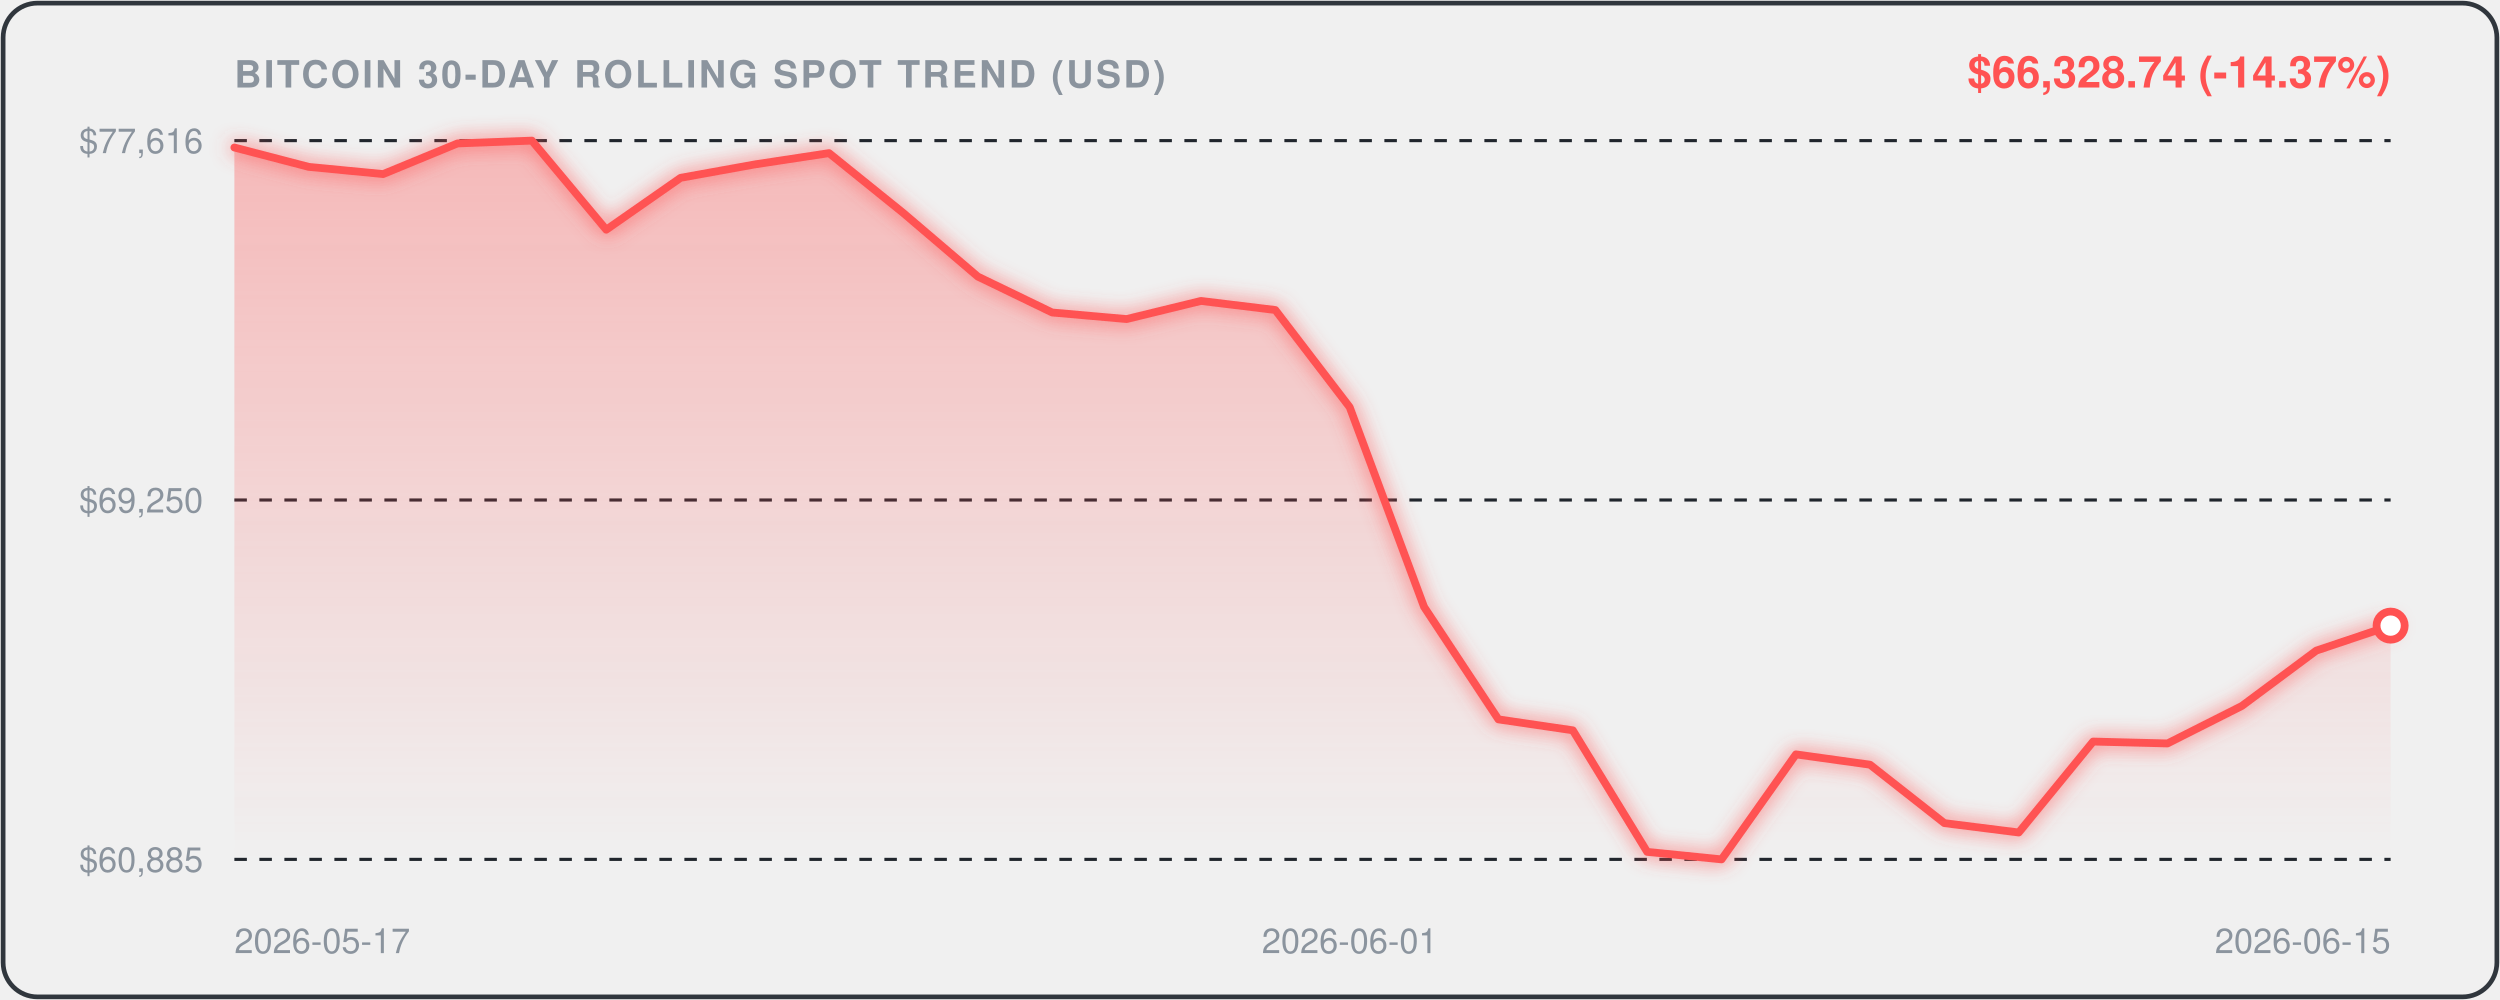
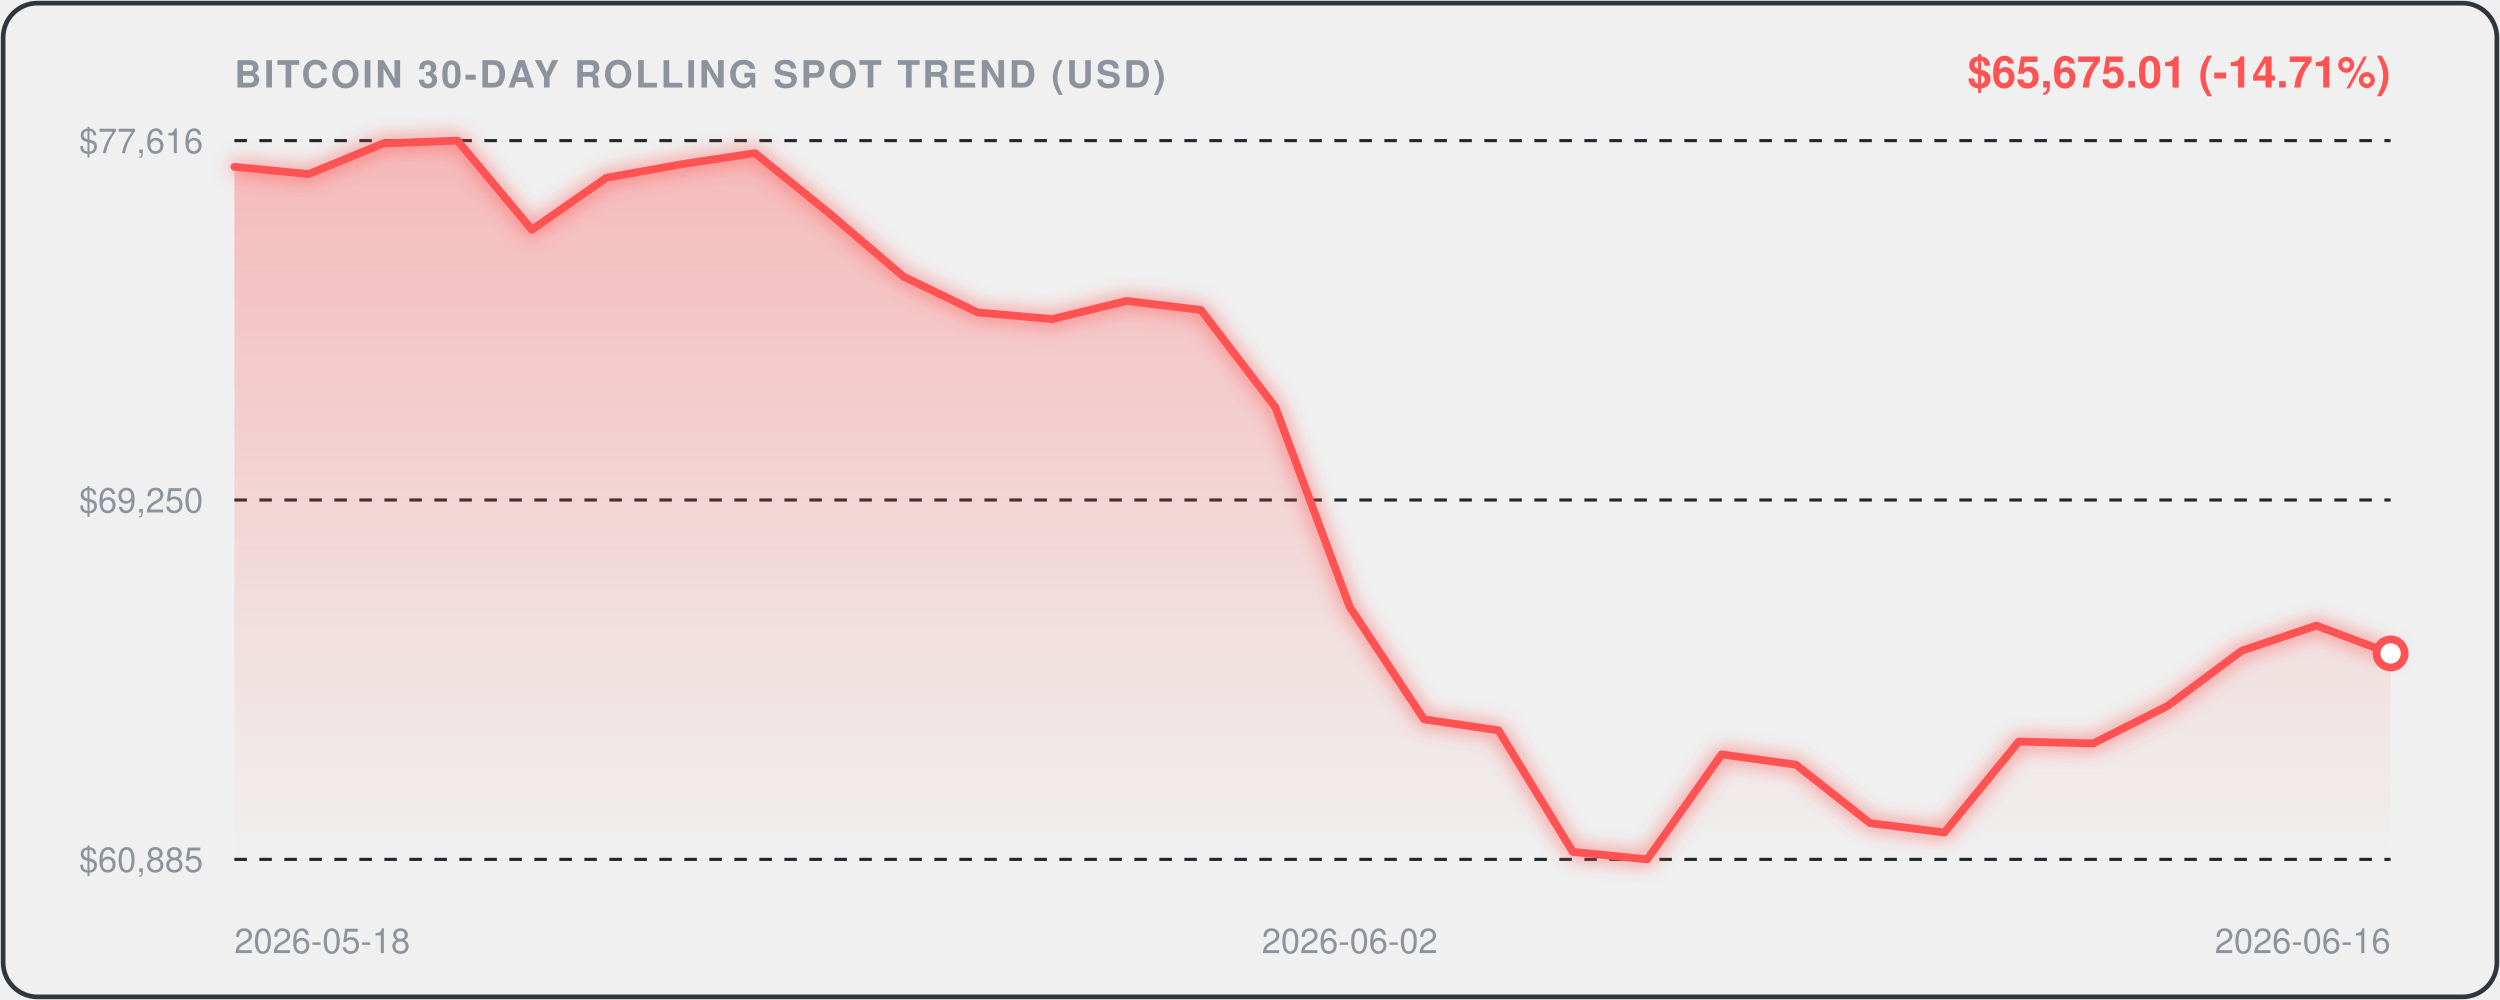
<svg xmlns="http://www.w3.org/2000/svg" viewBox="0 0 800 320" width="100%" height="100%" style="background:#0d1117;border-radius:12px;font-family:-apple-system,BlinkMacSystemFont,'Segoe UI',Helvetica,Arial,sans-serif;">
  <defs>
    <linearGradient id="areaGrad" x1="0" y1="0" x2="0" y2="1">
      <stop offset="0%" stop-color="rgba(255, 82, 82, 0.35)" />
      <stop offset="100%" stop-color="rgba(255, 82, 82, 0.0)" />
    </linearGradient>
    <filter id="glow" x="-20%" y="-20%" width="140%" height="140%">
      <feGaussianBlur stdDeviation="3" result="blur" />
      <feComposite in="SourceGraphic" in2="blur" operator="over" />
    </filter>
  </defs>
  <rect x="1" y="1" width="798" height="318" rx="11" fill="none" stroke="#30363d" stroke-width="1.5" />
  <text x="75" y="28" fill="#8b949e" font-size="12" font-weight="600" letter-spacing="0.8">BITCOIN 30-DAY ROLLING SPOT TREND (USD)</text>
-   <text x="765" y="28" text-anchor="end" fill="#FF5252" font-size="14" font-weight="700">$66,328.74 (-14.37%)</text>
+   <text x="765" y="28" text-anchor="end" fill="#FF5252" font-size="14" font-weight="700">$65,675.01 (-14.71%)</text>
  <line x1="75" y1="45" x2="765" y2="45" stroke="#21262d" stroke-width="1" stroke-dasharray="4,4" />
  <text x="65" y="49" text-anchor="end" fill="#8b949e" font-size="11">$77,616</text>
  <line x1="75" y1="160.0" x2="765" y2="160.0" stroke="#21262d" stroke-width="1" stroke-dasharray="4,4" />
  <text x="65" y="164.0" text-anchor="end" fill="#8b949e" font-size="11">$69,250</text>
  <line x1="75" y1="275" x2="765" y2="275" stroke="#21262d" stroke-width="1" stroke-dasharray="4,4" />
  <text x="65" y="279" text-anchor="end" fill="#8b949e" font-size="11">$60,885</text>
-   <path d="M 75.0,47.2 L 98.8,53.4 L 122.6,55.7 L 146.4,45.9 L 170.2,45.0 L 194.0,73.5 L 217.8,56.9 L 241.6,52.6 L 265.3,49.0 L 289.1,68.2 L 312.9,88.5 L 336.7,100.0 L 360.5,102.1 L 384.3,96.3 L 408.1,99.2 L 431.9,130.3 L 455.7,194.2 L 479.5,230.2 L 503.3,233.7 L 527.1,272.6 L 550.9,275.0 L 574.7,241.4 L 598.4,244.7 L 622.2,263.4 L 646.0,266.4 L 669.8,237.3 L 693.6,237.9 L 717.4,225.9 L 741.2,208.2 L 765.0,200.2 L 765.0,275.0 L 75.0,275.0 Z" fill="url(#areaGrad)" />
-   <path d="M 75.0,47.2 L 98.8,53.4 L 122.6,55.7 L 146.4,45.9 L 170.2,45.0 L 194.0,73.5 L 217.8,56.9 L 241.6,52.6 L 265.3,49.0 L 289.1,68.2 L 312.9,88.5 L 336.7,100.0 L 360.5,102.1 L 384.3,96.3 L 408.1,99.2 L 431.9,130.3 L 455.7,194.2 L 479.5,230.2 L 503.3,233.7 L 527.1,272.6 L 550.9,275.0 L 574.7,241.4 L 598.4,244.7 L 622.2,263.4 L 646.0,266.4 L 669.8,237.3 L 693.6,237.9 L 717.4,225.9 L 741.2,208.2 L 765.0,200.2" fill="none" stroke="#FF5252" stroke-width="2.5" stroke-linecap="round" stroke-linejoin="round" filter="url(#glow)" />
-   <circle cx="765.0" cy="200.2" r="4.5" fill="#ffffff" stroke="#FF5252" stroke-width="2.5" />
-   <text x="75.0" y="305" fill="#8b949e" font-size="11" text-anchor="start">2026-05-17</text>
-   <text x="431.9" y="305" fill="#8b949e" font-size="11" text-anchor="middle">2026-06-01</text>
-   <text x="765.0" y="305" fill="#8b949e" font-size="11" text-anchor="end">2026-06-15</text>
+   <path d="M 75.0,53.4 L 98.8,55.7 L 122.6,45.9 L 146.4,45.0 L 170.2,73.5 L 194.0,56.9 L 217.8,52.6 L 241.6,49.0 L 265.3,68.2 L 289.1,88.5 L 312.9,100.0 L 336.7,102.1 L 360.5,96.3 L 384.3,99.2 L 408.1,130.3 L 431.9,194.2 L 455.7,230.2 L 479.5,233.7 L 503.3,272.6 L 527.1,275.0 L 550.9,241.4 L 574.7,244.7 L 598.4,263.4 L 622.2,266.4 L 646.0,237.3 L 669.8,237.9 L 693.6,225.9 L 717.4,208.2 L 741.2,200.2 L 765.0,209.1 L 765.0,275.0 L 75.0,275.0 Z" fill="url(#areaGrad)" />
+   <path d="M 75.0,53.4 L 98.8,55.7 L 122.6,45.9 L 146.4,45.0 L 170.2,73.5 L 194.0,56.9 L 217.8,52.6 L 241.6,49.0 L 265.3,68.2 L 289.1,88.5 L 312.9,100.0 L 336.7,102.1 L 360.5,96.3 L 384.3,99.2 L 408.1,130.3 L 431.9,194.2 L 455.7,230.2 L 479.5,233.7 L 503.3,272.6 L 527.1,275.0 L 550.9,241.4 L 574.7,244.7 L 598.4,263.4 L 622.2,266.4 L 646.0,237.3 L 669.8,237.9 L 693.6,225.9 L 717.4,208.2 L 741.2,200.2 L 765.0,209.1" fill="none" stroke="#FF5252" stroke-width="2.5" stroke-linecap="round" stroke-linejoin="round" filter="url(#glow)" />
+   <circle cx="765.0" cy="209.1" r="4.5" fill="#ffffff" stroke="#FF5252" stroke-width="2.5" />
+   <text x="75.0" y="305" fill="#8b949e" font-size="11" text-anchor="start">2026-05-18</text>
+   <text x="431.9" y="305" fill="#8b949e" font-size="11" text-anchor="middle">2026-06-02</text>
+   <text x="765.0" y="305" fill="#8b949e" font-size="11" text-anchor="end">2026-06-16</text>
</svg>
